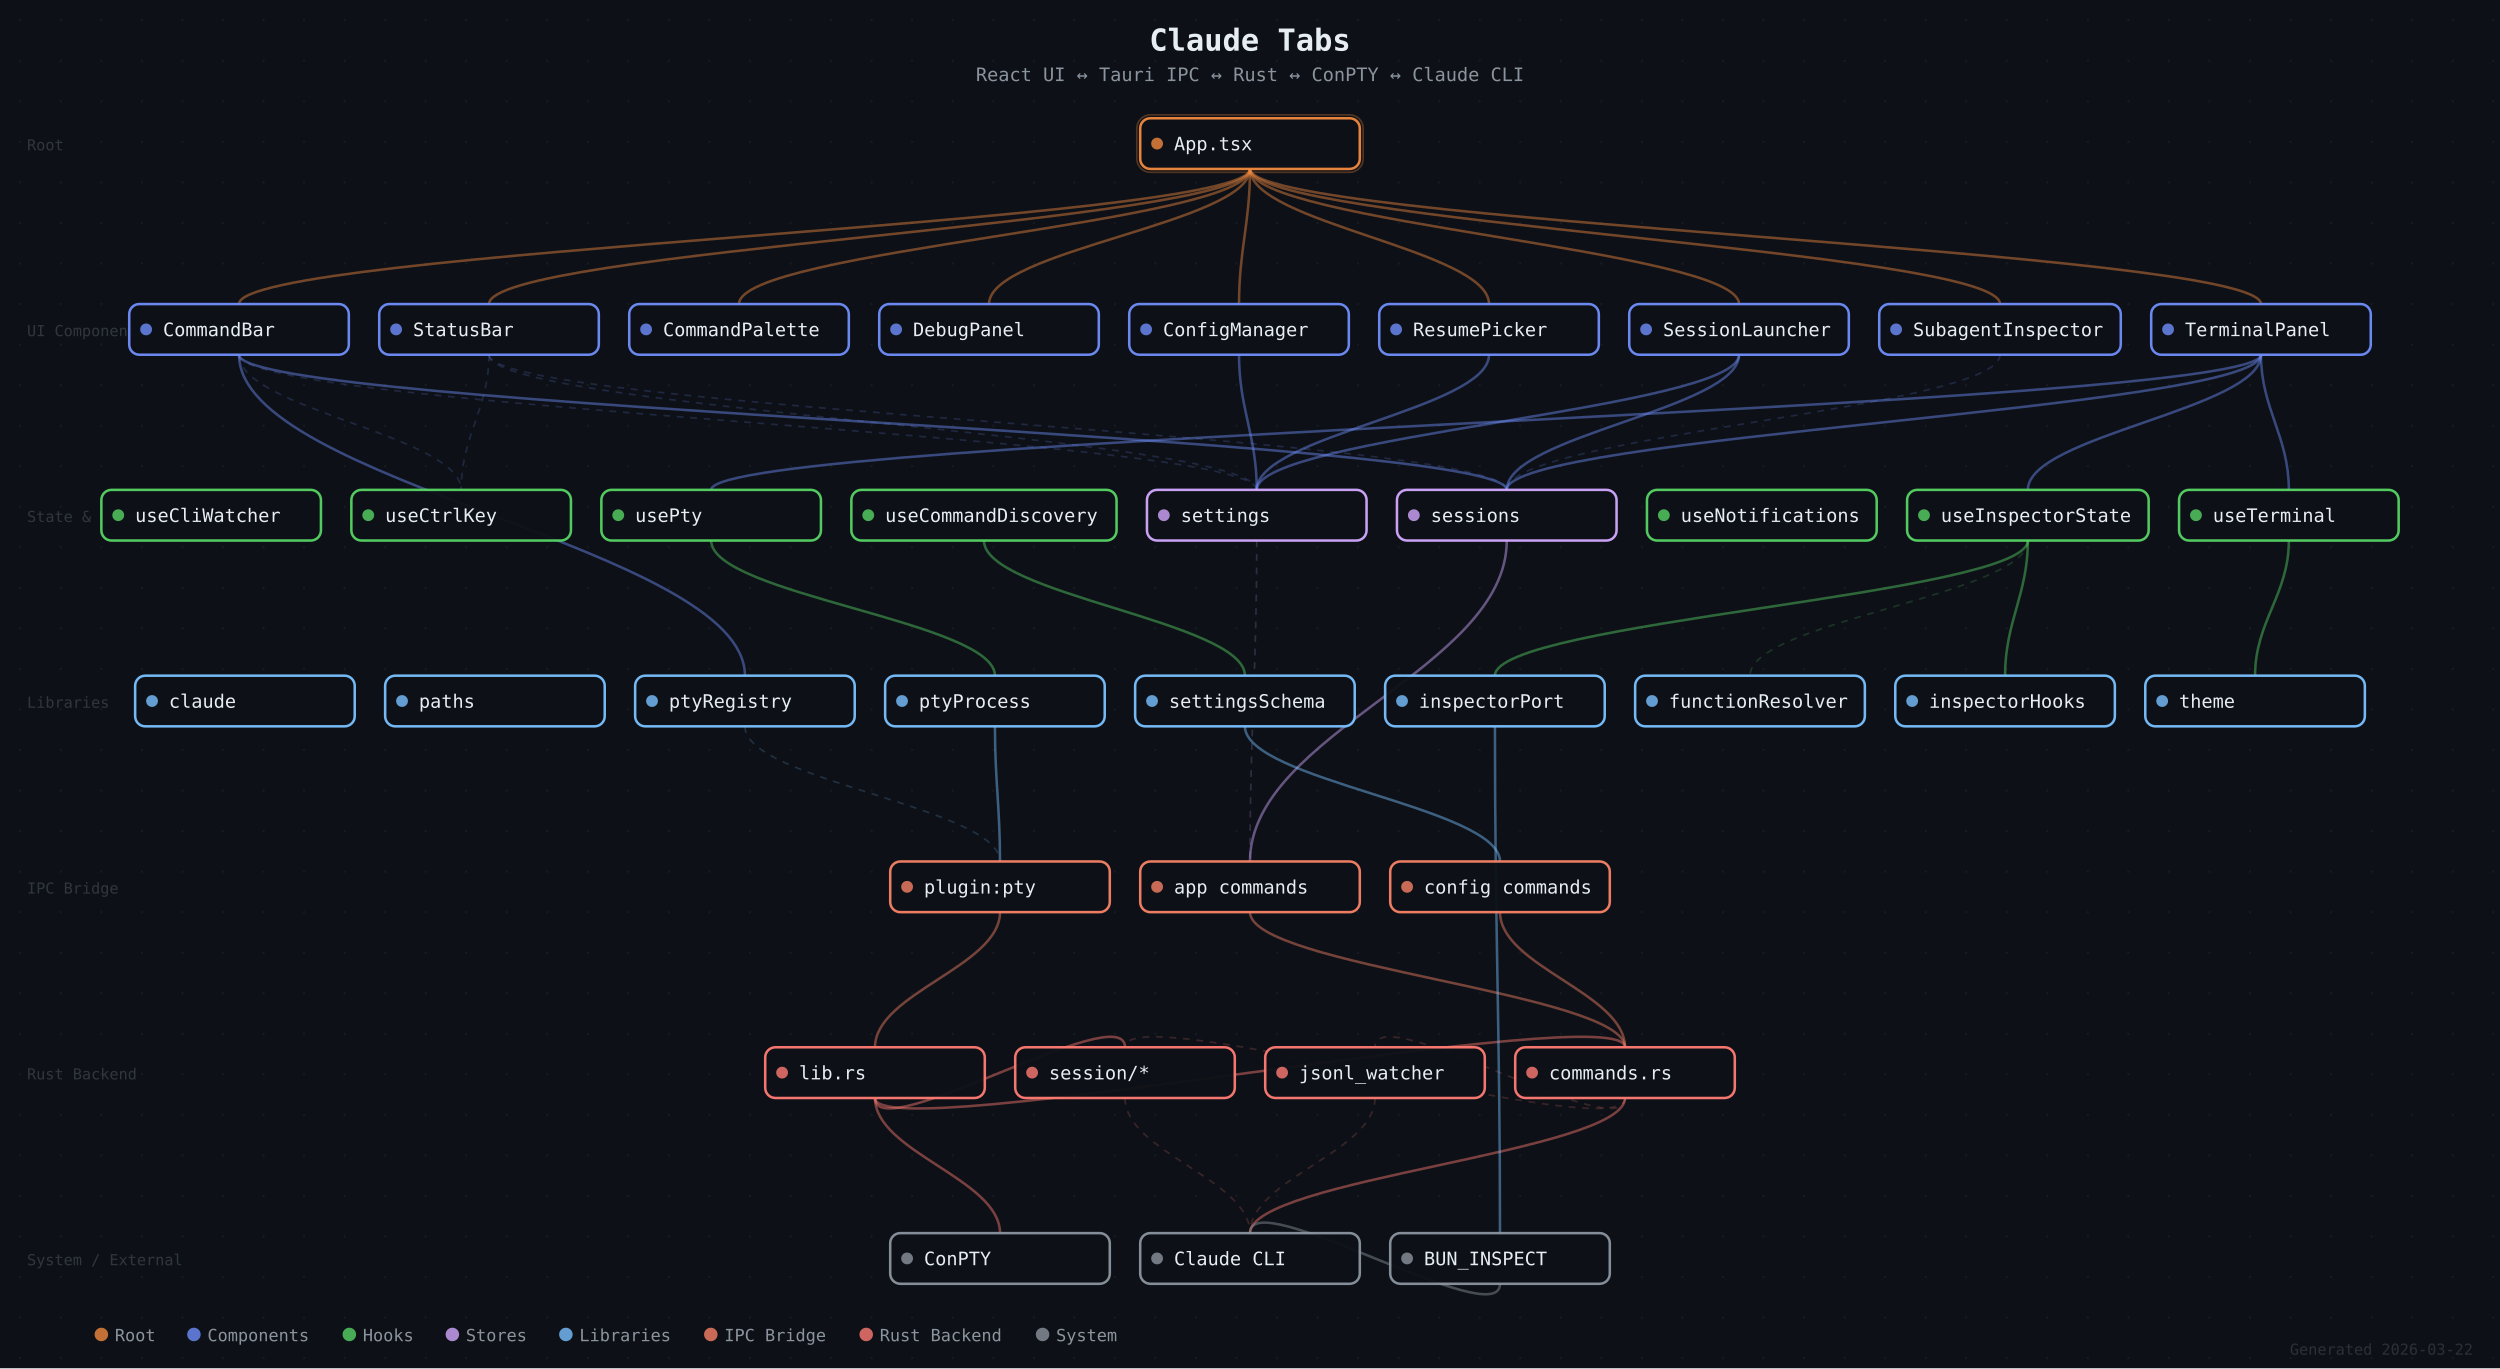
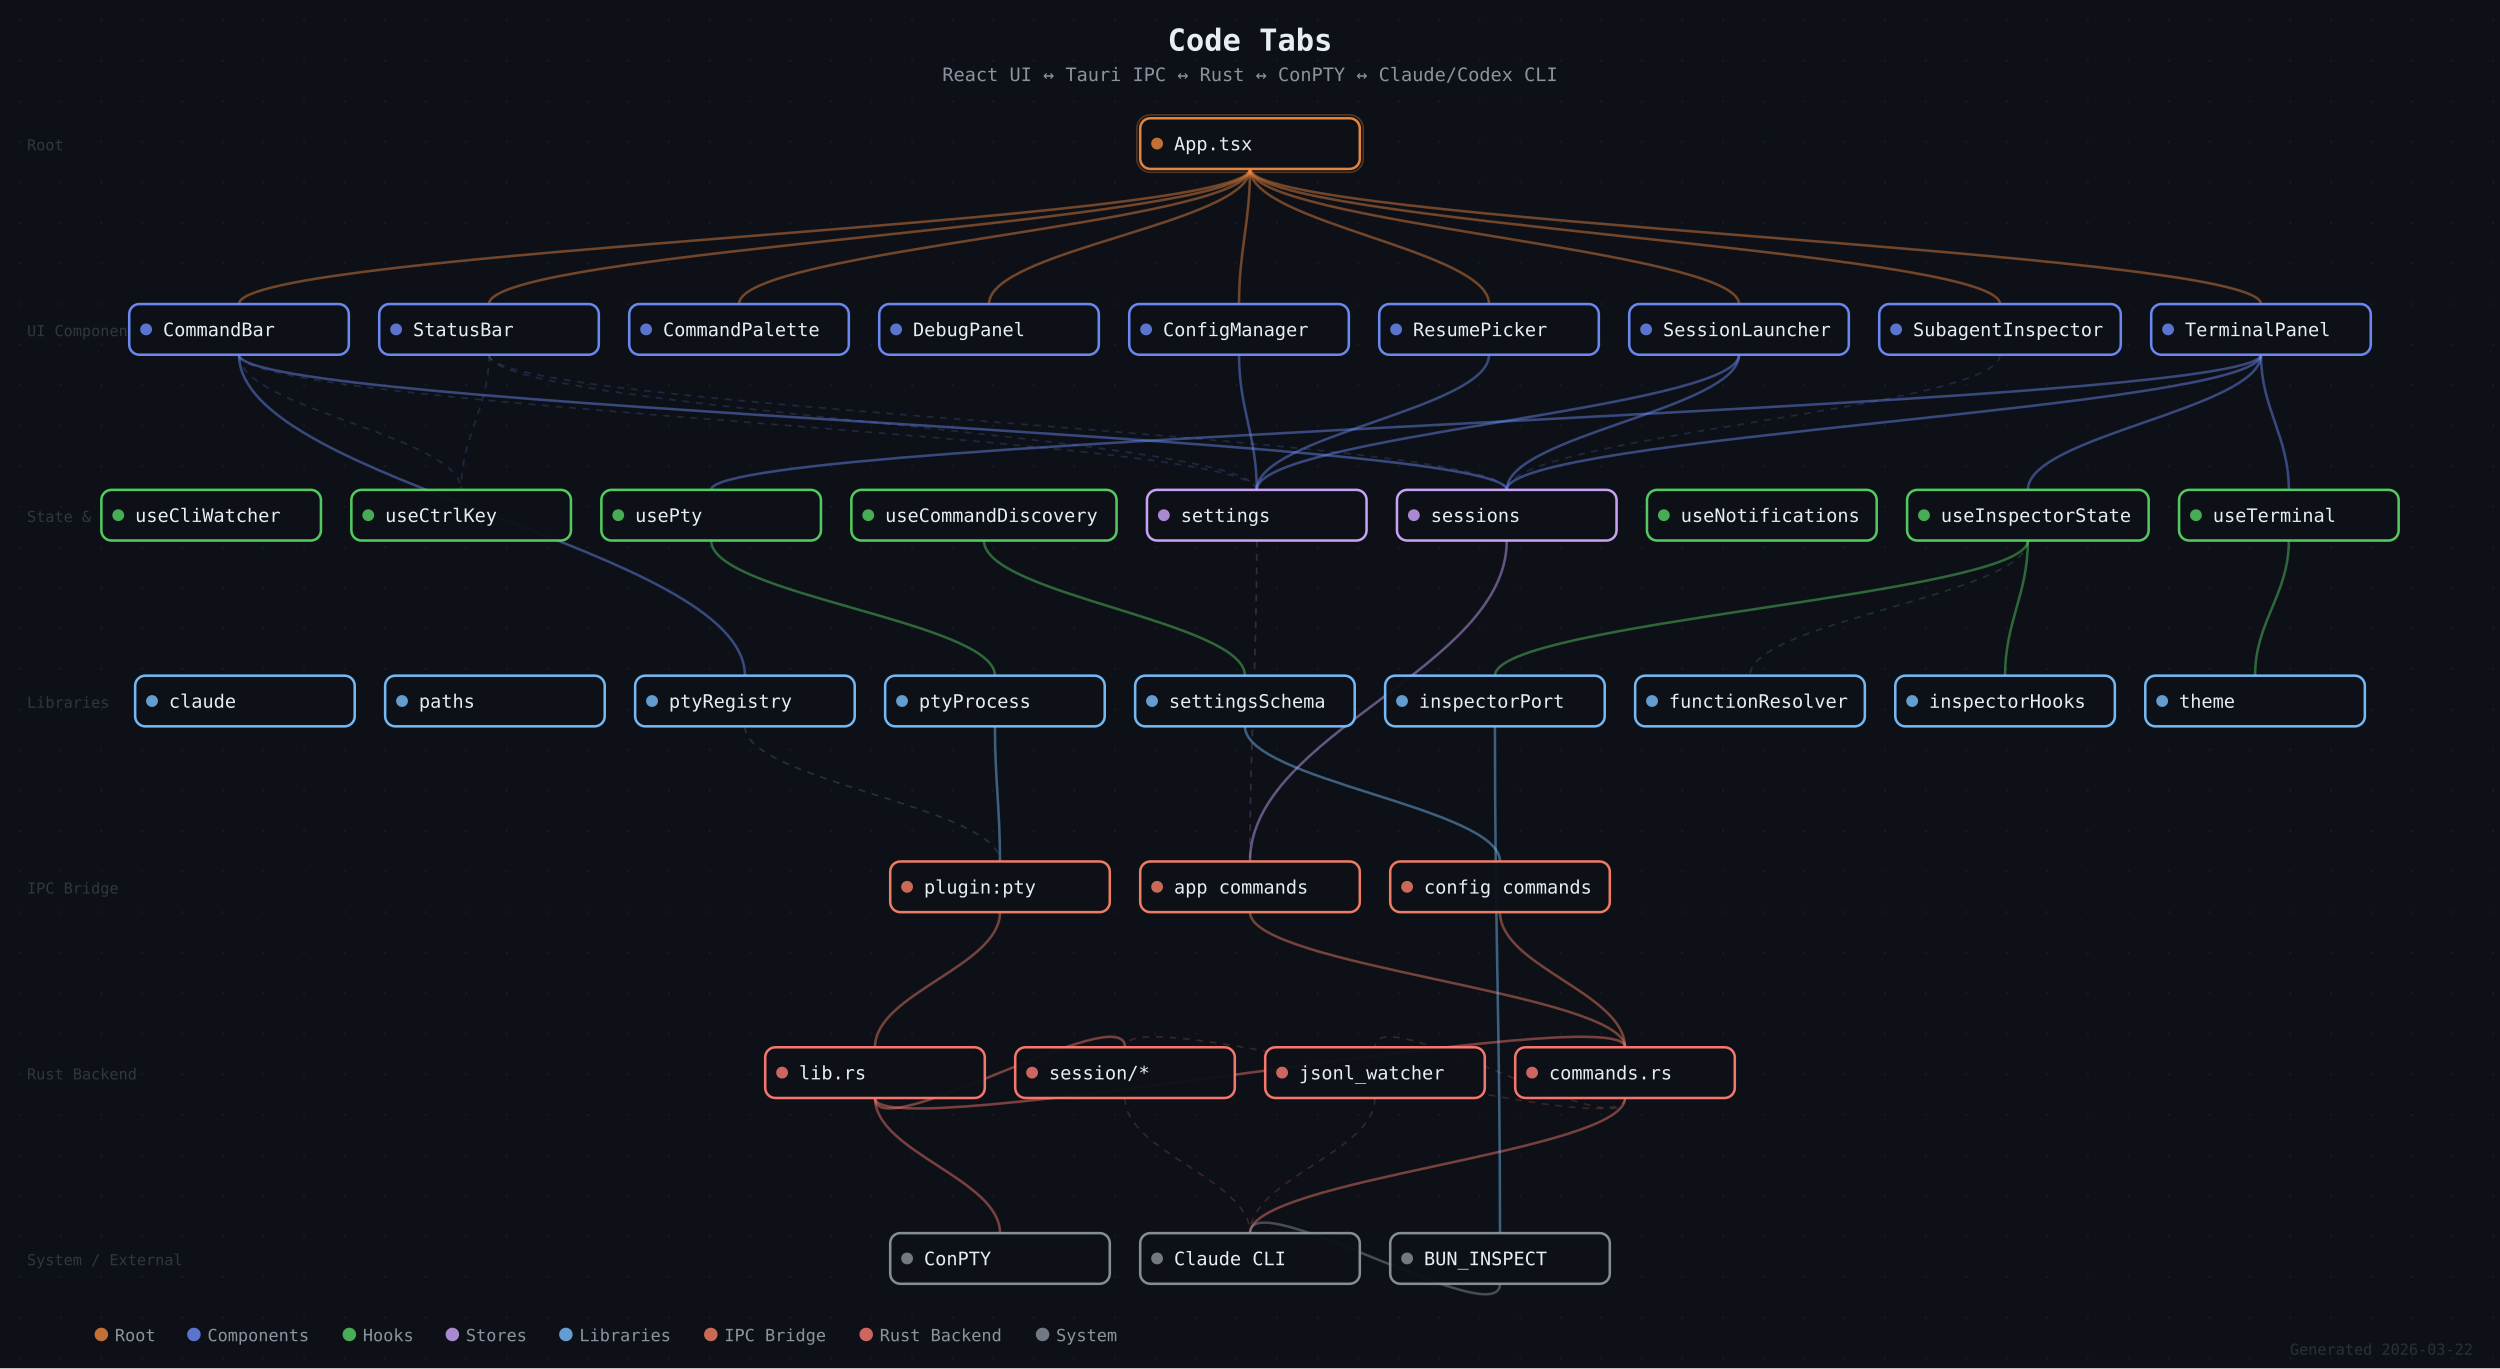
<svg xmlns="http://www.w3.org/2000/svg" viewBox="0 0 1480 810" width="1480" height="810">
  <defs>
    <filter id="glow" x="-20%" y="-20%" width="140%" height="140%">
      <feGaussianBlur stdDeviation="2" result="blur" />
      <feMerge>
        <feMergeNode in="blur" />
        <feMergeNode in="SourceGraphic" />
      </feMerge>
    </filter>
  </defs>
  <style>
    text { dominant-baseline: auto; }
  </style>
  <rect width="1480" height="810" fill="#0d1117" />
  <pattern id="dots" width="24" height="24" patternUnits="userSpaceOnUse">
    <circle cx="12" cy="12" r="0.5" fill="#484f58" opacity="0.3" />
  </pattern>
  <rect width="1480" height="810" fill="url(#dots)" />
-   <text x="740" y="30" fill="#e6edf3" font-size="18" font-weight="700" font-family="'JetBrains Mono','Cascadia Code','Fira Code',monospace" text-anchor="middle">Claude Tabs</text>
-   <text x="740" y="48" fill="#8b949e" font-size="11" font-family="'JetBrains Mono','Cascadia Code','Fira Code',monospace" text-anchor="middle">React UI ↔ Tauri IPC ↔ Rust ↔ ConPTY ↔ Claude CLI</text>
+   <text x="740" y="30" fill="#e6edf3" font-size="18" font-weight="700" font-family="'JetBrains Mono','Cascadia Code','Fira Code',monospace" text-anchor="middle">Code Tabs</text>
+   <text x="740" y="48" fill="#8b949e" font-size="11" font-family="'JetBrains Mono','Cascadia Code','Fira Code',monospace" text-anchor="middle">React UI ↔ Tauri IPC ↔ Rust ↔ ConPTY ↔ Claude/Codex CLI</text>
  <text x="16" y="89" fill="#484f58" font-size="9" font-family="'JetBrains Mono','Cascadia Code','Fira Code',monospace" text-anchor="start" opacity="0.6">Root</text>
  <text x="16" y="199" fill="#484f58" font-size="9" font-family="'JetBrains Mono','Cascadia Code','Fira Code',monospace" text-anchor="start" opacity="0.6">UI Components</text>
  <text x="16" y="309" fill="#484f58" font-size="9" font-family="'JetBrains Mono','Cascadia Code','Fira Code',monospace" text-anchor="start" opacity="0.6">State &amp; Effects</text>
  <text x="16" y="419" fill="#484f58" font-size="9" font-family="'JetBrains Mono','Cascadia Code','Fira Code',monospace" text-anchor="start" opacity="0.6">Libraries</text>
  <text x="16" y="529" fill="#484f58" font-size="9" font-family="'JetBrains Mono','Cascadia Code','Fira Code',monospace" text-anchor="start" opacity="0.6">IPC Bridge</text>
  <text x="16" y="639" fill="#484f58" font-size="9" font-family="'JetBrains Mono','Cascadia Code','Fira Code',monospace" text-anchor="start" opacity="0.6">Rust Backend</text>
  <text x="16" y="749" fill="#484f58" font-size="9" font-family="'JetBrains Mono','Cascadia Code','Fira Code',monospace" text-anchor="start" opacity="0.6">System / External</text>
  <g id="edges">
    <path d="M740,100 C740,132 1338.5,148 1338.5,180" fill="none" stroke="#f0883e" stroke-width="1.5" opacity="0.45" />
    <path d="M740,100 C740,132 141.5,148 141.5,180" fill="none" stroke="#f0883e" stroke-width="1.5" opacity="0.45" />
    <path d="M740,100 C740,132 289.5,148 289.5,180" fill="none" stroke="#f0883e" stroke-width="1.5" opacity="0.45" />
    <path d="M740,100 C740,132 1029.5,148 1029.5,180" fill="none" stroke="#f0883e" stroke-width="1.5" opacity="0.45" />
    <path d="M740,100 C740,132 881.5,148 881.5,180" fill="none" stroke="#f0883e" stroke-width="1.5" opacity="0.45" />
    <path d="M740,100 C740,132 733.5,148 733.5,180" fill="none" stroke="#f0883e" stroke-width="1.5" opacity="0.45" />
    <path d="M740,100 C740,132 1184,148 1184,180" fill="none" stroke="#f0883e" stroke-width="1.5" opacity="0.45" />
    <path d="M740,100 C740,132 437.5,148 437.5,180" fill="none" stroke="#f0883e" stroke-width="1.5" opacity="0.45" />
    <path d="M740,100 C740,132 585.5,148 585.5,180" fill="none" stroke="#f0883e" stroke-width="1.5" opacity="0.45" />
    <path d="M1338.5,210 C1338.5,242 1355,258 1355,290" fill="none" stroke="#6e8efb" stroke-width="1.5" opacity="0.45" />
    <path d="M1338.5,210 C1338.5,242 421,258 421,290" fill="none" stroke="#6e8efb" stroke-width="1.5" opacity="0.45" />
    <path d="M1338.5,210 C1338.5,242 1200.5,258 1200.5,290" fill="none" stroke="#6e8efb" stroke-width="1.5" opacity="0.45" />
    <path d="M141.5,210 C141.5,242 273,258 273,290" fill="none" stroke="#6e8efb" stroke-width="1" opacity="0.18" stroke-dasharray="4,4" />
    <path d="M289.5,210 C289.5,242 273,258 273,290" fill="none" stroke="#6e8efb" stroke-width="1" opacity="0.18" stroke-dasharray="4,4" />
    <path d="M1338.5,210 C1338.5,242 892,258 892,290" fill="none" stroke="#6e8efb" stroke-width="1.5" opacity="0.45" />
    <path d="M141.5,210 C141.5,242 892,258 892,290" fill="none" stroke="#6e8efb" stroke-width="1.5" opacity="0.45" />
    <path d="M141.5,210 C141.5,242 744,258 744,290" fill="none" stroke="#6e8efb" stroke-width="1" opacity="0.18" stroke-dasharray="4,4" />
    <path d="M289.5,210 C289.5,242 892,258 892,290" fill="none" stroke="#6e8efb" stroke-width="1" opacity="0.18" stroke-dasharray="4,4" />
    <path d="M289.5,210 C289.5,242 744,258 744,290" fill="none" stroke="#6e8efb" stroke-width="1" opacity="0.18" stroke-dasharray="4,4" />
    <path d="M1029.5,210 C1029.5,242 892,258 892,290" fill="none" stroke="#6e8efb" stroke-width="1.5" opacity="0.45" />
    <path d="M1029.5,210 C1029.5,242 744,258 744,290" fill="none" stroke="#6e8efb" stroke-width="1.5" opacity="0.45" />
    <path d="M881.5,210 C881.5,242 744,258 744,290" fill="none" stroke="#6e8efb" stroke-width="1.5" opacity="0.45" />
    <path d="M733.5,210 C733.5,242 744,258 744,290" fill="none" stroke="#6e8efb" stroke-width="1.5" opacity="0.45" />
    <path d="M1184,210 C1184,242 892,258 892,290" fill="none" stroke="#6e8efb" stroke-width="1" opacity="0.18" stroke-dasharray="4,4" />
    <path d="M1355,320 C1355,352 1335,368 1335,400" fill="none" stroke="#56d364" stroke-width="1.5" opacity="0.45" />
    <path d="M421,320 C421,352 589,368 589,400" fill="none" stroke="#56d364" stroke-width="1.5" opacity="0.45" />
    <path d="M1200.5,320 C1200.5,352 1187,368 1187,400" fill="none" stroke="#56d364" stroke-width="1.5" opacity="0.45" />
    <path d="M1200.5,320 C1200.5,352 885,368 885,400" fill="none" stroke="#56d364" stroke-width="1.5" opacity="0.45" />
    <path d="M1200.5,320 C1200.5,352 1036,368 1036,400" fill="none" stroke="#56d364" stroke-width="1" opacity="0.18" stroke-dasharray="4,4" />
    <path d="M582.5,320 C582.5,352 737,368 737,400" fill="none" stroke="#56d364" stroke-width="1.5" opacity="0.45" />
    <path d="M141.5,210 C141.5,286 441,324 441,400" fill="none" stroke="#6e8efb" stroke-width="1.5" opacity="0.45" />
    <path d="M892,320 C892,396 740,434 740,510" fill="none" stroke="#d2a8ff" stroke-width="1.5" opacity="0.45" />
    <path d="M744,320 C744,396 740,434 740,510" fill="none" stroke="#d2a8ff" stroke-width="1" opacity="0.18" stroke-dasharray="4,4" />
    <path d="M589,430 C589,462 592,478 592,510" fill="none" stroke="#79c0ff" stroke-width="1.5" opacity="0.45" />
    <path d="M441,430 C441,462 592,478 592,510" fill="none" stroke="#79c0ff" stroke-width="1" opacity="0.18" stroke-dasharray="4,4" />
    <path d="M737,430 C737,462 888,478 888,510" fill="none" stroke="#79c0ff" stroke-width="1.5" opacity="0.45" />
    <path d="M592,540 C592,572 518,588 518,620" fill="none" stroke="#f78166" stroke-width="1.5" opacity="0.45" />
    <path d="M740,540 C740,572 962,588 962,620" fill="none" stroke="#f78166" stroke-width="1.5" opacity="0.45" />
    <path d="M888,540 C888,572 962,588 962,620" fill="none" stroke="#f78166" stroke-width="1.5" opacity="0.45" />
    <path d="M518,650 C518,680 962,590 962,620" fill="none" stroke="#ff7b72" stroke-width="1.5" opacity="0.45" />
    <path d="M518,650 C518,680 666,590 666,620" fill="none" stroke="#ff7b72" stroke-width="1.5" opacity="0.45" />
    <path d="M962,650 C962,680 666,590 666,620" fill="none" stroke="#ff7b72" stroke-width="1" opacity="0.18" stroke-dasharray="4,4" />
    <path d="M962,650 C962,680 814,590 814,620" fill="none" stroke="#ff7b72" stroke-width="1" opacity="0.18" stroke-dasharray="4,4" />
    <path d="M518,650 C518,682 592,698 592,730" fill="none" stroke="#ff7b72" stroke-width="1.5" opacity="0.45" />
    <path d="M962,650 C962,682 740,698 740,730" fill="none" stroke="#ff7b72" stroke-width="1.5" opacity="0.45" />
    <path d="M666,650 C666,682 740,698 740,730" fill="none" stroke="#ff7b72" stroke-width="1" opacity="0.18" stroke-dasharray="4,4" />
    <path d="M814,650 C814,682 740,698 740,730" fill="none" stroke="#ff7b72" stroke-width="1" opacity="0.18" stroke-dasharray="4,4" />
    <path d="M888,760 C888,790 740,700 740,730" fill="none" stroke="#8b949e" stroke-width="1.5" opacity="0.45" />
    <path d="M885,430 C885,550 888,610 888,730" fill="none" stroke="#79c0ff" stroke-width="1.5" opacity="0.45" />
  </g>
  <g id="nodes">
    <rect x="673" y="68" width="134" height="34" rx="8" fill="none" stroke="#f0883e" stroke-width="1" opacity="0.3" />
    <rect x="675" y="70" width="130" height="30" rx="6" fill="#0d1117" stroke="#f0883e" stroke-width="1.5" opacity="0.95" />
    <circle cx="685" cy="85" r="3.5" fill="#f0883e" opacity="0.8" />
    <text x="695" y="89" fill="#e6edf3" font-size="11" font-family="'JetBrains Mono','Cascadia Code','Fira Code',monospace">App.tsx</text>
    <rect x="1273.5" y="180" width="130" height="30" rx="6" fill="#0d1117" stroke="#6e8efb" stroke-width="1.5" opacity="0.95" />
    <circle cx="1283.5" cy="195" r="3.5" fill="#6e8efb" opacity="0.8" />
    <text x="1293.5" y="199" fill="#e6edf3" font-size="11" font-family="'JetBrains Mono','Cascadia Code','Fira Code',monospace">TerminalPanel</text>
    <rect x="76.5" y="180" width="130" height="30" rx="6" fill="#0d1117" stroke="#6e8efb" stroke-width="1.5" opacity="0.95" />
    <circle cx="86.5" cy="195" r="3.5" fill="#6e8efb" opacity="0.8" />
    <text x="96.5" y="199" fill="#e6edf3" font-size="11" font-family="'JetBrains Mono','Cascadia Code','Fira Code',monospace">CommandBar</text>
    <rect x="224.5" y="180" width="130" height="30" rx="6" fill="#0d1117" stroke="#6e8efb" stroke-width="1.5" opacity="0.95" />
    <circle cx="234.5" cy="195" r="3.5" fill="#6e8efb" opacity="0.8" />
    <text x="244.5" y="199" fill="#e6edf3" font-size="11" font-family="'JetBrains Mono','Cascadia Code','Fira Code',monospace">StatusBar</text>
    <rect x="964.5" y="180" width="130" height="30" rx="6" fill="#0d1117" stroke="#6e8efb" stroke-width="1.5" opacity="0.95" />
    <circle cx="974.5" cy="195" r="3.5" fill="#6e8efb" opacity="0.8" />
    <text x="984.5" y="199" fill="#e6edf3" font-size="11" font-family="'JetBrains Mono','Cascadia Code','Fira Code',monospace">SessionLauncher</text>
    <rect x="816.5" y="180" width="130" height="30" rx="6" fill="#0d1117" stroke="#6e8efb" stroke-width="1.5" opacity="0.95" />
    <circle cx="826.5" cy="195" r="3.5" fill="#6e8efb" opacity="0.8" />
    <text x="836.5" y="199" fill="#e6edf3" font-size="11" font-family="'JetBrains Mono','Cascadia Code','Fira Code',monospace">ResumePicker</text>
    <rect x="668.5" y="180" width="130" height="30" rx="6" fill="#0d1117" stroke="#6e8efb" stroke-width="1.5" opacity="0.95" />
    <circle cx="678.5" cy="195" r="3.5" fill="#6e8efb" opacity="0.8" />
    <text x="688.5" y="199" fill="#e6edf3" font-size="11" font-family="'JetBrains Mono','Cascadia Code','Fira Code',monospace">ConfigManager</text>
    <rect x="1112.5" y="180" width="143" height="30" rx="6" fill="#0d1117" stroke="#6e8efb" stroke-width="1.5" opacity="0.95" />
    <circle cx="1122.5" cy="195" r="3.5" fill="#6e8efb" opacity="0.8" />
    <text x="1132.5" y="199" fill="#e6edf3" font-size="11" font-family="'JetBrains Mono','Cascadia Code','Fira Code',monospace">SubagentInspector</text>
    <rect x="372.5" y="180" width="130" height="30" rx="6" fill="#0d1117" stroke="#6e8efb" stroke-width="1.5" opacity="0.95" />
    <circle cx="382.5" cy="195" r="3.5" fill="#6e8efb" opacity="0.8" />
    <text x="392.5" y="199" fill="#e6edf3" font-size="11" font-family="'JetBrains Mono','Cascadia Code','Fira Code',monospace">CommandPalette</text>
    <rect x="520.5" y="180" width="130" height="30" rx="6" fill="#0d1117" stroke="#6e8efb" stroke-width="1.5" opacity="0.95" />
    <circle cx="530.5" cy="195" r="3.5" fill="#6e8efb" opacity="0.8" />
    <text x="540.5" y="199" fill="#e6edf3" font-size="11" font-family="'JetBrains Mono','Cascadia Code','Fira Code',monospace">DebugPanel</text>
    <rect x="1290" y="290" width="130" height="30" rx="6" fill="#0d1117" stroke="#56d364" stroke-width="1.5" opacity="0.95" />
    <circle cx="1300" cy="305" r="3.5" fill="#56d364" opacity="0.8" />
    <text x="1310" y="309" fill="#e6edf3" font-size="11" font-family="'JetBrains Mono','Cascadia Code','Fira Code',monospace">useTerminal</text>
    <rect x="356" y="290" width="130" height="30" rx="6" fill="#0d1117" stroke="#56d364" stroke-width="1.5" opacity="0.95" />
    <circle cx="366" cy="305" r="3.5" fill="#56d364" opacity="0.8" />
    <text x="376" y="309" fill="#e6edf3" font-size="11" font-family="'JetBrains Mono','Cascadia Code','Fira Code',monospace">usePty</text>
    <rect x="1129" y="290" width="143" height="30" rx="6" fill="#0d1117" stroke="#56d364" stroke-width="1.5" opacity="0.95" />
    <circle cx="1139" cy="305" r="3.5" fill="#56d364" opacity="0.8" />
    <text x="1149" y="309" fill="#e6edf3" font-size="11" font-family="'JetBrains Mono','Cascadia Code','Fira Code',monospace">useInspectorState</text>
    <rect x="60" y="290" width="130" height="30" rx="6" fill="#0d1117" stroke="#56d364" stroke-width="1.5" opacity="0.95" />
    <circle cx="70" cy="305" r="3.5" fill="#56d364" opacity="0.8" />
    <text x="80" y="309" fill="#e6edf3" font-size="11" font-family="'JetBrains Mono','Cascadia Code','Fira Code',monospace">useCliWatcher</text>
    <rect x="504" y="290" width="157" height="30" rx="6" fill="#0d1117" stroke="#56d364" stroke-width="1.5" opacity="0.95" />
    <circle cx="514" cy="305" r="3.5" fill="#56d364" opacity="0.8" />
    <text x="524" y="309" fill="#e6edf3" font-size="11" font-family="'JetBrains Mono','Cascadia Code','Fira Code',monospace">useCommandDiscovery</text>
    <rect x="975" y="290" width="136" height="30" rx="6" fill="#0d1117" stroke="#56d364" stroke-width="1.5" opacity="0.95" />
    <circle cx="985" cy="305" r="3.5" fill="#56d364" opacity="0.8" />
    <text x="995" y="309" fill="#e6edf3" font-size="11" font-family="'JetBrains Mono','Cascadia Code','Fira Code',monospace">useNotifications</text>
    <rect x="208" y="290" width="130" height="30" rx="6" fill="#0d1117" stroke="#56d364" stroke-width="1.5" opacity="0.95" />
    <circle cx="218" cy="305" r="3.5" fill="#56d364" opacity="0.8" />
    <text x="228" y="309" fill="#e6edf3" font-size="11" font-family="'JetBrains Mono','Cascadia Code','Fira Code',monospace">useCtrlKey</text>
    <rect x="827" y="290" width="130" height="30" rx="6" fill="#0d1117" stroke="#d2a8ff" stroke-width="1.5" opacity="0.95" />
    <circle cx="837" cy="305" r="3.5" fill="#d2a8ff" opacity="0.8" />
    <text x="847" y="309" fill="#e6edf3" font-size="11" font-family="'JetBrains Mono','Cascadia Code','Fira Code',monospace">sessions</text>
    <rect x="679" y="290" width="130" height="30" rx="6" fill="#0d1117" stroke="#d2a8ff" stroke-width="1.5" opacity="0.95" />
    <circle cx="689" cy="305" r="3.5" fill="#d2a8ff" opacity="0.8" />
    <text x="699" y="309" fill="#e6edf3" font-size="11" font-family="'JetBrains Mono','Cascadia Code','Fira Code',monospace">settings</text>
    <rect x="524" y="400" width="130" height="30" rx="6" fill="#0d1117" stroke="#79c0ff" stroke-width="1.5" opacity="0.95" />
    <circle cx="534" cy="415" r="3.5" fill="#79c0ff" opacity="0.8" />
    <text x="544" y="419" fill="#e6edf3" font-size="11" font-family="'JetBrains Mono','Cascadia Code','Fira Code',monospace">ptyProcess</text>
    <rect x="376" y="400" width="130" height="30" rx="6" fill="#0d1117" stroke="#79c0ff" stroke-width="1.5" opacity="0.95" />
    <circle cx="386" cy="415" r="3.5" fill="#79c0ff" opacity="0.8" />
    <text x="396" y="419" fill="#e6edf3" font-size="11" font-family="'JetBrains Mono','Cascadia Code','Fira Code',monospace">ptyRegistry</text>
    <rect x="1122" y="400" width="130" height="30" rx="6" fill="#0d1117" stroke="#79c0ff" stroke-width="1.5" opacity="0.95" />
    <circle cx="1132" cy="415" r="3.5" fill="#79c0ff" opacity="0.8" />
    <text x="1142" y="419" fill="#e6edf3" font-size="11" font-family="'JetBrains Mono','Cascadia Code','Fira Code',monospace">inspectorHooks</text>
    <rect x="820" y="400" width="130" height="30" rx="6" fill="#0d1117" stroke="#79c0ff" stroke-width="1.5" opacity="0.95" />
    <circle cx="830" cy="415" r="3.5" fill="#79c0ff" opacity="0.8" />
    <text x="840" y="419" fill="#e6edf3" font-size="11" font-family="'JetBrains Mono','Cascadia Code','Fira Code',monospace">inspectorPort</text>
    <rect x="1270" y="400" width="130" height="30" rx="6" fill="#0d1117" stroke="#79c0ff" stroke-width="1.5" opacity="0.95" />
    <circle cx="1280" cy="415" r="3.5" fill="#79c0ff" opacity="0.8" />
    <text x="1290" y="419" fill="#e6edf3" font-size="11" font-family="'JetBrains Mono','Cascadia Code','Fira Code',monospace">theme</text>
    <rect x="672" y="400" width="130" height="30" rx="6" fill="#0d1117" stroke="#79c0ff" stroke-width="1.5" opacity="0.95" />
    <circle cx="682" cy="415" r="3.5" fill="#79c0ff" opacity="0.8" />
    <text x="692" y="419" fill="#e6edf3" font-size="11" font-family="'JetBrains Mono','Cascadia Code','Fira Code',monospace">settingsSchema</text>
    <rect x="80" y="400" width="130" height="30" rx="6" fill="#0d1117" stroke="#79c0ff" stroke-width="1.5" opacity="0.95" />
    <circle cx="90" cy="415" r="3.5" fill="#79c0ff" opacity="0.8" />
    <text x="100" y="419" fill="#e6edf3" font-size="11" font-family="'JetBrains Mono','Cascadia Code','Fira Code',monospace">claude</text>
    <rect x="228" y="400" width="130" height="30" rx="6" fill="#0d1117" stroke="#79c0ff" stroke-width="1.5" opacity="0.95" />
    <circle cx="238" cy="415" r="3.5" fill="#79c0ff" opacity="0.8" />
    <text x="248" y="419" fill="#e6edf3" font-size="11" font-family="'JetBrains Mono','Cascadia Code','Fira Code',monospace">paths</text>
    <rect x="968" y="400" width="136" height="30" rx="6" fill="#0d1117" stroke="#79c0ff" stroke-width="1.5" opacity="0.95" />
    <circle cx="978" cy="415" r="3.5" fill="#79c0ff" opacity="0.8" />
    <text x="988" y="419" fill="#e6edf3" font-size="11" font-family="'JetBrains Mono','Cascadia Code','Fira Code',monospace">functionResolver</text>
    <rect x="527" y="510" width="130" height="30" rx="6" fill="#0d1117" stroke="#f78166" stroke-width="1.5" opacity="0.95" />
    <circle cx="537" cy="525" r="3.5" fill="#f78166" opacity="0.8" />
    <text x="547" y="529" fill="#e6edf3" font-size="11" font-family="'JetBrains Mono','Cascadia Code','Fira Code',monospace">plugin:pty</text>
    <rect x="675" y="510" width="130" height="30" rx="6" fill="#0d1117" stroke="#f78166" stroke-width="1.5" opacity="0.95" />
    <circle cx="685" cy="525" r="3.5" fill="#f78166" opacity="0.8" />
    <text x="695" y="529" fill="#e6edf3" font-size="11" font-family="'JetBrains Mono','Cascadia Code','Fira Code',monospace">app commands</text>
    <rect x="823" y="510" width="130" height="30" rx="6" fill="#0d1117" stroke="#f78166" stroke-width="1.5" opacity="0.95" />
    <circle cx="833" cy="525" r="3.5" fill="#f78166" opacity="0.8" />
    <text x="843" y="529" fill="#e6edf3" font-size="11" font-family="'JetBrains Mono','Cascadia Code','Fira Code',monospace">config commands</text>
    <rect x="453" y="620" width="130" height="30" rx="6" fill="#0d1117" stroke="#ff7b72" stroke-width="1.5" opacity="0.95" />
    <circle cx="463" cy="635" r="3.5" fill="#ff7b72" opacity="0.8" />
    <text x="473" y="639" fill="#e6edf3" font-size="11" font-family="'JetBrains Mono','Cascadia Code','Fira Code',monospace">lib.rs</text>
    <rect x="897" y="620" width="130" height="30" rx="6" fill="#0d1117" stroke="#ff7b72" stroke-width="1.5" opacity="0.95" />
    <circle cx="907" cy="635" r="3.5" fill="#ff7b72" opacity="0.8" />
    <text x="917" y="639" fill="#e6edf3" font-size="11" font-family="'JetBrains Mono','Cascadia Code','Fira Code',monospace">commands.rs</text>
    <rect x="601" y="620" width="130" height="30" rx="6" fill="#0d1117" stroke="#ff7b72" stroke-width="1.5" opacity="0.95" />
    <circle cx="611" cy="635" r="3.5" fill="#ff7b72" opacity="0.8" />
    <text x="621" y="639" fill="#e6edf3" font-size="11" font-family="'JetBrains Mono','Cascadia Code','Fira Code',monospace">session/*</text>
    <rect x="749" y="620" width="130" height="30" rx="6" fill="#0d1117" stroke="#ff7b72" stroke-width="1.5" opacity="0.95" />
    <circle cx="759" cy="635" r="3.5" fill="#ff7b72" opacity="0.8" />
    <text x="769" y="639" fill="#e6edf3" font-size="11" font-family="'JetBrains Mono','Cascadia Code','Fira Code',monospace">jsonl_watcher</text>
    <rect x="527" y="730" width="130" height="30" rx="6" fill="#0d1117" stroke="#8b949e" stroke-width="1.5" opacity="0.95" />
    <circle cx="537" cy="745" r="3.5" fill="#8b949e" opacity="0.8" />
    <text x="547" y="749" fill="#e6edf3" font-size="11" font-family="'JetBrains Mono','Cascadia Code','Fira Code',monospace">ConPTY</text>
    <rect x="675" y="730" width="130" height="30" rx="6" fill="#0d1117" stroke="#8b949e" stroke-width="1.5" opacity="0.95" />
    <circle cx="685" cy="745" r="3.5" fill="#8b949e" opacity="0.8" />
    <text x="695" y="749" fill="#e6edf3" font-size="11" font-family="'JetBrains Mono','Cascadia Code','Fira Code',monospace">Claude CLI</text>
    <rect x="823" y="730" width="130" height="30" rx="6" fill="#0d1117" stroke="#8b949e" stroke-width="1.5" opacity="0.95" />
    <circle cx="833" cy="745" r="3.5" fill="#8b949e" opacity="0.8" />
    <text x="843" y="749" fill="#e6edf3" font-size="11" font-family="'JetBrains Mono','Cascadia Code','Fira Code',monospace">BUN_INSPECT</text>
  </g>
  <circle cx="60" cy="790" r="4" fill="#f0883e" opacity="0.8" />
  <text x="68" y="794" fill="#8b949e" font-size="10" font-family="'JetBrains Mono','Cascadia Code','Fira Code',monospace">Root</text>
  <circle cx="114.8" cy="790" r="4" fill="#6e8efb" opacity="0.8" />
  <text x="122.8" y="794" fill="#8b949e" font-size="10" font-family="'JetBrains Mono','Cascadia Code','Fira Code',monospace">Components</text>
  <circle cx="206.8" cy="790" r="4" fill="#56d364" opacity="0.8" />
  <text x="214.8" y="794" fill="#8b949e" font-size="10" font-family="'JetBrains Mono','Cascadia Code','Fira Code',monospace">Hooks</text>
  <circle cx="267.8" cy="790" r="4" fill="#d2a8ff" opacity="0.8" />
  <text x="275.8" y="794" fill="#8b949e" font-size="10" font-family="'JetBrains Mono','Cascadia Code','Fira Code',monospace">Stores</text>
  <circle cx="335" cy="790" r="4" fill="#79c0ff" opacity="0.8" />
  <text x="343" y="794" fill="#8b949e" font-size="10" font-family="'JetBrains Mono','Cascadia Code','Fira Code',monospace">Libraries</text>
  <circle cx="420.8" cy="790" r="4" fill="#f78166" opacity="0.8" />
  <text x="428.8" y="794" fill="#8b949e" font-size="10" font-family="'JetBrains Mono','Cascadia Code','Fira Code',monospace">IPC Bridge</text>
  <circle cx="512.8" cy="790" r="4" fill="#ff7b72" opacity="0.8" />
  <text x="520.8" y="794" fill="#8b949e" font-size="10" font-family="'JetBrains Mono','Cascadia Code','Fira Code',monospace">Rust Backend</text>
  <circle cx="617.2" cy="790" r="4" fill="#8b949e" opacity="0.8" />
  <text x="625.2" y="794" fill="#8b949e" font-size="10" font-family="'JetBrains Mono','Cascadia Code','Fira Code',monospace">System</text>
  <text x="1464" y="802" fill="#484f58" font-size="9" font-family="'JetBrains Mono','Cascadia Code','Fira Code',monospace" text-anchor="end" opacity="0.5">Generated 2026-03-22</text>
</svg>
